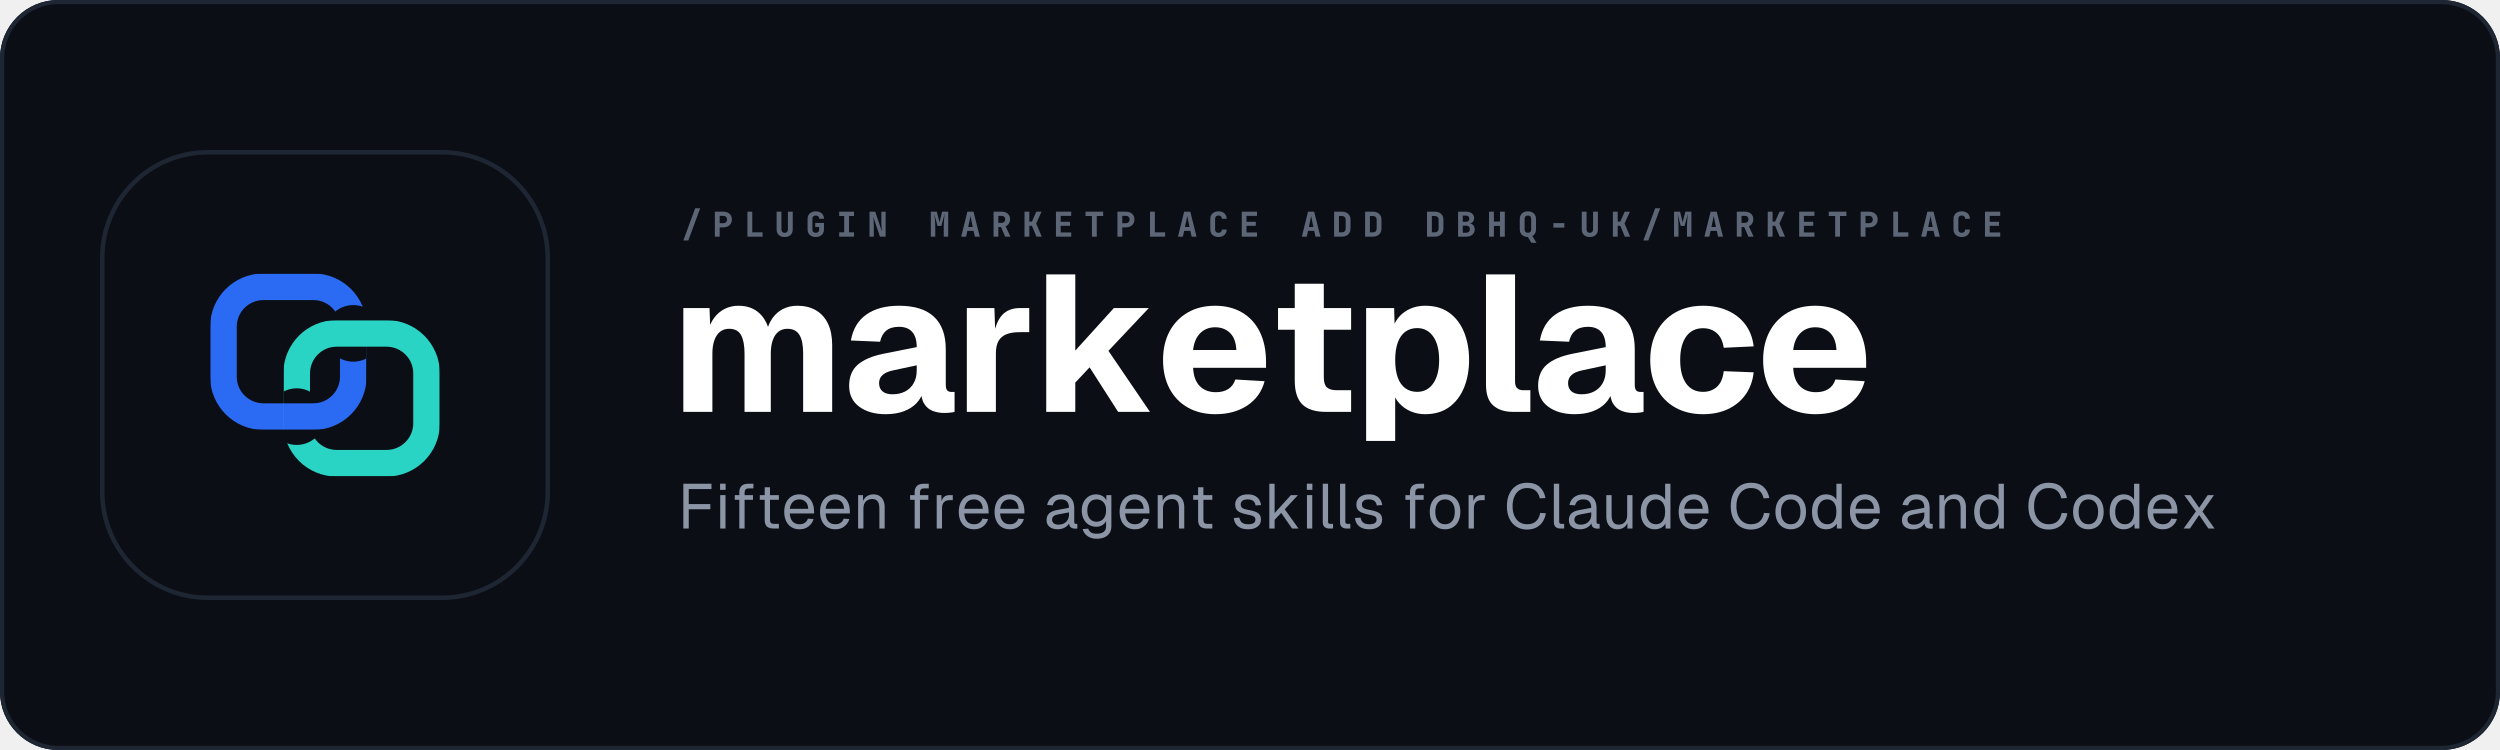
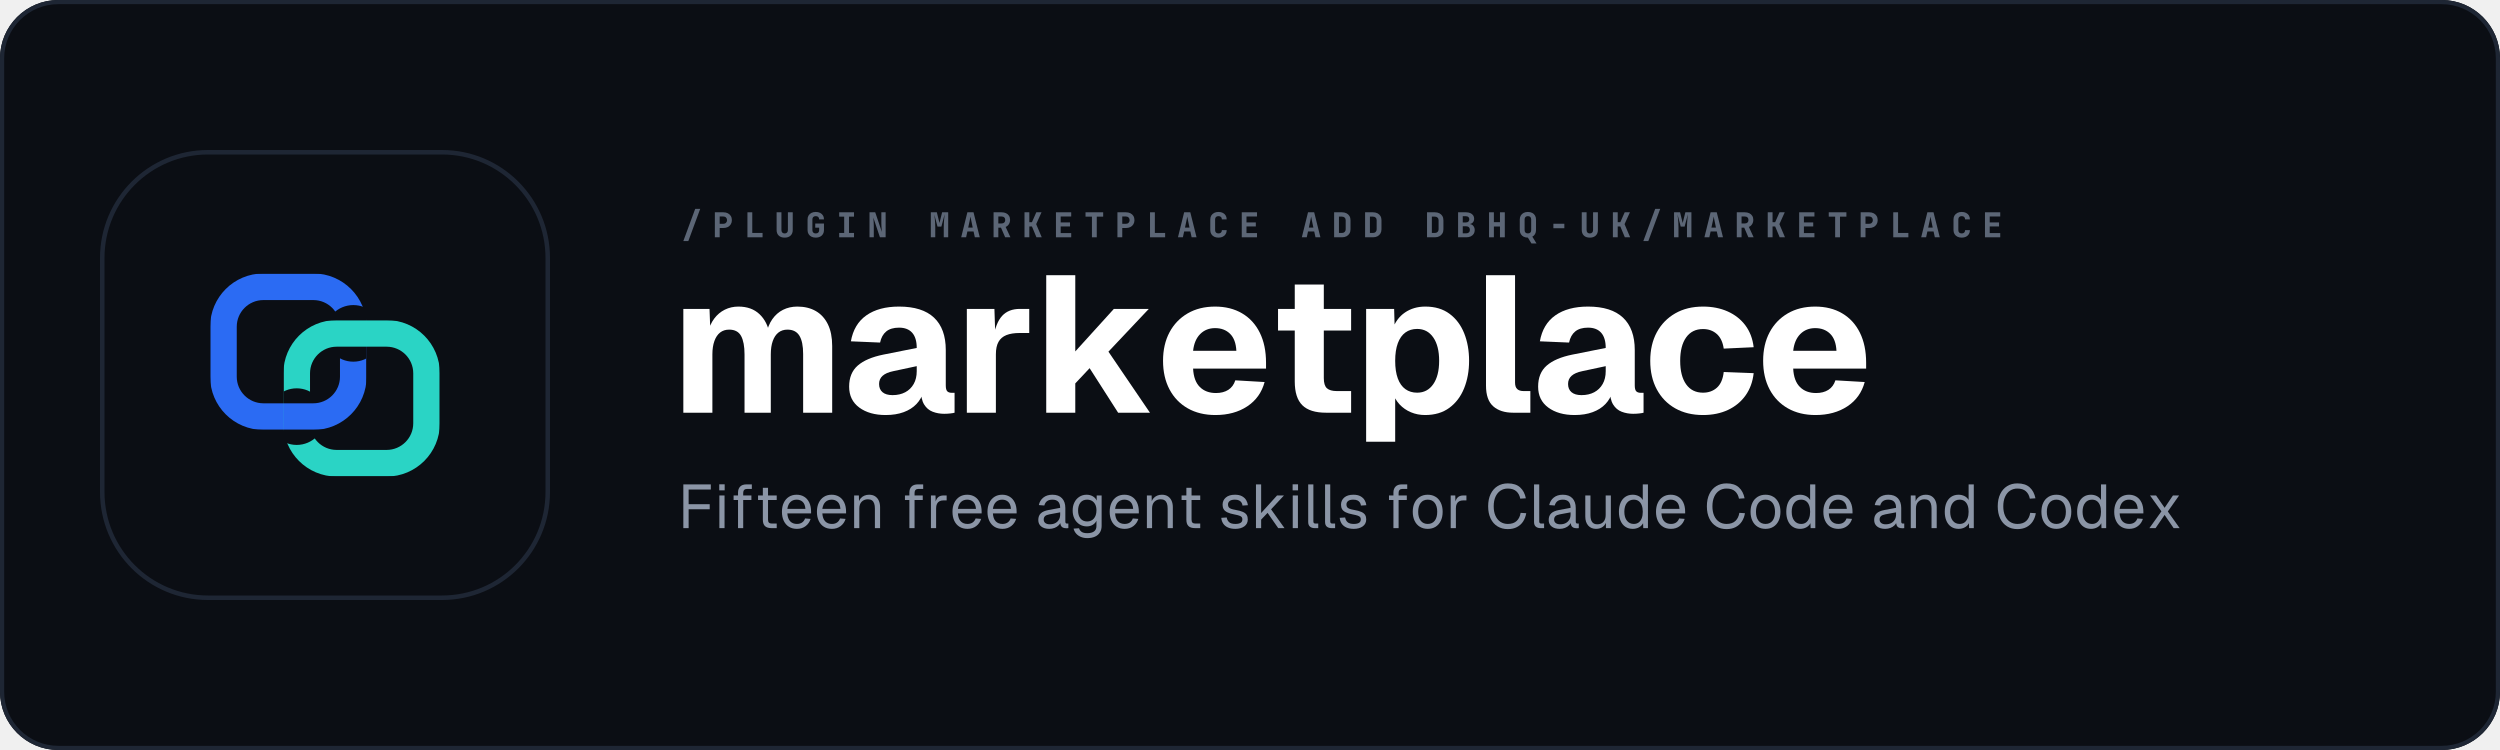
<svg xmlns="http://www.w3.org/2000/svg" viewBox="0 0 1200 360" width="1200" height="360">
  <path d="M28,0 H1172 A28,28 0 0 1 1200,28 V332 A28,28 0 0 1 1172,360 H28 A28,28 0 0 1 0,332 V28 A28,28 0 0 1 28,0 Z" fill="#0B0E14" />
  <path d="M28,1 H1172 A27,27 0 0 1 1199,28 V332 A27,27 0 0 1 1172,359 H28 A27,27 0 0 1 1,332 V28 A27,27 0 0 1 28,1 Z" fill="none" stroke="#1E2634" stroke-width="2" />
  <g transform="translate(48,72.0) scale(1.08)">
    <path d="M48,0 H152 A48,48 0 0 1 200,48 V152 A48,48 0 0 1 152,200 H48 A48,48 0 0 1 0,152 V48 A48,48 0 0 1 48,0 Z" fill="#0B0E14" />
    <path d="M48,1 H152 A47,47 0 0 1 199,48 V152 A47,47 0 0 1 152,199 H48 A47,47 0 0 1 1,152 V48 A47,47 0 0 1 48,1 Z" fill="none" stroke="#1E2634" stroke-width="2" />
    <g transform="translate(26,26) scale(0.74)">
      <defs>
        <mask id="mamkt">
          <rect width="200" height="200" fill="white" />
          <circle cx="126" cy="88" r="17" fill="black" />
        </mask>
        <mask id="mbmkt">
          <rect width="200" height="200" fill="white" />
          <circle cx="92" cy="138" r="17" fill="black" />
        </mask>
      </defs>
      <g transform="translate(-9,-13)">
        <g mask="url(#mamkt)">
          <rect x="48" y="60" width="78" height="78" rx="24" fill="none" stroke="#2B6BF3" stroke-width="16" />
        </g>
        <g mask="url(#mbmkt)">
          <rect x="92" y="88" width="78" height="78" rx="24" fill="none" stroke="#2AD4C5" stroke-width="16" />
        </g>
      </g>
    </g>
  </g>
-   <g transform="translate(328,113.6)">
+   <g transform="translate(328,113.9)">
    <g fill="#5C6676" transform="translate(-0.884,0) scale(0.01644,-0.01644)">
      <g transform="translate(0.00,0)">
        <path d="M53.766 -110 400.272 830H546.234L199.728 -110Z" />
      </g>
      <g transform="translate(904.17,0)">
        <path d="M69.917 0V730H316.808Q392.452 730 448.754 701.536Q505.055 673.072 536.021 621.515Q566.987 569.958 566.987 500.535Q566.987 432.163 535.665 380.266Q504.343 328.368 448.529 299.745Q392.715 271.122 316.808 271.122H210.878V0ZM210.878 393.74H316.808Q366.171 393.74 395.872 423.87Q425.573 454 425.573 500.257Q425.573 547.272 395.872 577.327Q366.171 607.381 316.808 607.381H210.878Z" />
      </g>
      <g transform="translate(1808.33,0)">
        <path d="M117.26 0V730H258.221V127.016H558.494V0Z" />
      </g>
      <g transform="translate(2712.50,0)">
        <path d="M300 -10Q190.356 -10 127.437 49.473Q64.519 108.946 64.519 211.891V730H205.481V212.74Q205.481 164.632 229.885 138.55Q254.289 112.468 300 112.468Q344.711 112.468 369.615 138.55Q394.519 164.632 394.519 212.74V730H535.481V211.891Q535.481 109.644 472.638 49.822Q409.795 -10 300 -10Z" />
      </g>
      <g transform="translate(3616.67,0)">
        <path d="M304.425 -10Q232.054 -10 178.034 17.123Q124.013 44.247 94.115 93.446Q64.218 142.644 64.218 208.494V521.506Q64.218 588.356 94.115 637.054Q124.013 685.753 178.034 712.877Q232.054 740 304.425 740Q376.795 740 430.316 712.801Q483.837 685.603 513.659 637.096Q543.481 588.59 543.481 521.506H402.519Q402.519 568.218 376.656 592.799Q350.793 617.381 303.842 617.381Q256.891 617.381 231.035 592.702Q205.18 568.023 205.18 521.657V208.494Q205.18 162.697 231.035 137.583Q256.891 112.468 303.842 112.468Q350.793 112.468 376.656 137.583Q402.519 162.697 402.519 208.494V281.314H288.494V401.535H543.481V208.494Q543.481 142.442 513.659 93.42Q483.837 44.397 430.316 17.199Q376.795 -10 304.425 -10Z" />
      </g>
      <g transform="translate(4520.83,0)">
        <path d="M83.766 0V127.016H229.368V602.984H83.766V730H516.234V602.984H370.632V127.016H516.234V0Z" />
      </g>
      <g transform="translate(5425.00,0)">
        <path d="M64.519 0V730H231.234L425.356 155.962Q422.506 191.154 418.732 237.847Q414.958 284.539 412.609 331.834Q410.26 379.129 410.26 413.43V730H535.481V0H368.766L176.494 574.038Q179.343 543.243 182.192 500.373Q185.042 457.503 187.391 413.181Q189.74 368.858 189.74 333.557V0Z" />
      </g>
      <g transform="translate(6329.17,0)">
        <path d="" />
      </g>
      <g transform="translate(7233.33,0)">
        <path d="M46.519 0V730H221.987L298.849 417.397L376.314 730H553.481V0H424.013V289.791Q424.013 359.176 428.061 428.197Q432.109 497.218 438.506 560.519Q444.904 623.82 450.603 674.971L354.686 312.41H241.013L147.548 665.971Q154.397 622.067 160.795 562.67Q167.192 503.272 171.59 434.203Q175.987 365.134 175.987 289.791V0Z" />
      </g>
      <g transform="translate(8137.50,0)">
        <path d="M28.766 0 209.423 730H389.029L571.234 0H427.573L390.615 169.368H209.535L172.577 0ZM233.481 282.74H365.67L327.506 466.122Q319.151 508.038 311.425 546.367Q303.699 584.695 300 604.49Q296.301 584.695 289.425 546.791Q282.548 508.887 273.343 467.122Z" />
      </g>
      <g transform="translate(9041.67,0)">
        <path d="M70.067 0V730H302.711Q378.753 730 434.548 703.075Q490.343 676.151 521.165 626.603Q551.987 577.054 551.987 509.808Q551.987 438.356 516.96 382.808Q481.933 327.26 422.33 302.862L561.987 0H408.628L286.862 281.122H209.18V0ZM209.18 403.74H302.711Q353.615 403.74 382.094 430.322Q410.573 456.904 410.573 503.862Q410.573 552.67 382.094 580.025Q353.615 607.381 302.711 607.381H209.18Z" />
      </g>
      <g transform="translate(9945.83,0)">
        <path d="M69.067 0V730H210.029V439.782H285.753L413.779 730H566.138L409.77 383.946L572.74 0H417.929L286.151 316.615H210.029V0Z" />
      </g>
      <g transform="translate(10850.00,0)">
        <path d="M83.013 0V730H528.494V607.23H221.276V433.891H493.494V316.519H221.276V122.77H528.494V0Z" />
      </g>
      <g transform="translate(11754.17,0)">
        <path d="M229.519 0V602.984H42.26V730H557.74V602.984H370.481V0Z" />
      </g>
      <g transform="translate(12658.33,0)">
        <path d="M69.917 0V730H316.808Q392.452 730 448.754 701.536Q505.055 673.072 536.021 621.515Q566.987 569.958 566.987 500.535Q566.987 432.163 535.665 380.266Q504.343 328.368 448.529 299.745Q392.715 271.122 316.808 271.122H210.878V0ZM210.878 393.74H316.808Q366.171 393.74 395.872 423.87Q425.573 454 425.573 500.257Q425.573 547.272 395.872 577.327Q366.171 607.381 316.808 607.381H210.878Z" />
      </g>
      <g transform="translate(13562.50,0)">
        <path d="M117.26 0V730H258.221V127.016H558.494V0Z" />
      </g>
      <g transform="translate(14466.67,0)">
        <path d="M28.766 0 209.423 730H389.029L571.234 0H427.573L390.615 169.368H209.535L172.577 0ZM233.481 282.74H365.67L327.506 466.122Q319.151 508.038 311.425 546.367Q303.699 584.695 300 604.49Q296.301 584.695 289.425 546.791Q282.548 508.887 273.343 467.122Z" />
      </g>
      <g transform="translate(15370.83,0)">
        <path d="M308 -10Q236.054 -10 182.034 17.123Q128.013 44.247 98.115 93.446Q68.218 142.644 68.218 208.494V521.506Q68.218 588.356 98.115 637.054Q128.013 685.753 182.034 712.877Q236.054 740 308 740Q380.795 740 434.316 712.801Q487.837 685.603 517.659 636.904Q547.481 588.205 547.481 521.506H406.519Q406.519 568.218 380.814 592.799Q355.109 617.381 308 617.381Q260.891 617.381 235.035 592.799Q209.18 568.218 209.18 521.506V208.494Q209.18 162.632 235.035 137.625Q260.891 112.619 308 112.619Q355.109 112.619 380.814 137.625Q406.519 162.632 406.519 208.494H547.481Q547.481 142.795 517.659 93.596Q487.837 44.397 434.316 17.199Q380.795 -10 308 -10Z" />
      </g>
      <g transform="translate(16275.00,0)">
        <path d="M83.013 0V730H528.494V607.23H221.276V433.891H493.494V316.519H221.276V122.77H528.494V0Z" />
      </g>
      <g transform="translate(17179.17,0)">
        <path d="" />
      </g>
      <g transform="translate(18083.33,0)">
        <path d="M28.766 0 209.423 730H389.029L571.234 0H427.573L390.615 169.368H209.535L172.577 0ZM233.481 282.74H365.67L327.506 466.122Q319.151 508.038 311.425 546.367Q303.699 584.695 300 604.49Q296.301 584.695 289.425 546.791Q282.548 508.887 273.343 467.122Z" />
      </g>
      <g transform="translate(18987.50,0)">
        <path d="M67.368 0V730H297.138Q372.385 730 428.132 701.301Q483.878 672.603 514.927 620.63Q545.975 568.657 545.975 498.26V232.74Q545.975 163.192 514.927 110.72Q483.878 58.247 428.132 29.123Q372.385 0 297.138 0ZM208.33 126.715H297.138Q345.301 126.715 375.157 156.071Q405.013 185.427 405.013 232.74V498.26Q405.013 545.423 375.157 574.354Q345.301 603.285 297.138 603.285H208.33Z" />
      </g>
      <g transform="translate(19891.67,0)">
        <path d="M67.368 0V730H297.138Q372.385 730 428.132 701.301Q483.878 672.603 514.927 620.63Q545.975 568.657 545.975 498.26V232.74Q545.975 163.192 514.927 110.72Q483.878 58.247 428.132 29.123Q372.385 0 297.138 0ZM208.33 126.715H297.138Q345.301 126.715 375.157 156.071Q405.013 185.427 405.013 232.74V498.26Q405.013 545.423 375.157 574.354Q345.301 603.285 297.138 603.285H208.33Z" />
      </g>
      <g transform="translate(20795.83,0)">
        <path d="" />
      </g>
      <g transform="translate(21700.00,0)">
        <path d="M67.368 0V730H297.138Q372.385 730 428.132 701.301Q483.878 672.603 514.927 620.63Q545.975 568.657 545.975 498.26V232.74Q545.975 163.192 514.927 110.72Q483.878 58.247 428.132 29.123Q372.385 0 297.138 0ZM208.33 126.715H297.138Q345.301 126.715 375.157 156.071Q405.013 185.427 405.013 232.74V498.26Q405.013 545.423 375.157 574.354Q345.301 603.285 297.138 603.285H208.33Z" />
      </g>
      <g transform="translate(22604.17,0)">
        <path d="M70.067 0V730H300.849Q372.946 730 426.391 706.651Q479.837 683.301 509.583 641.226Q539.33 599.151 539.33 541.849Q539.33 501.452 523.755 468.452Q508.18 435.452 480.454 414.575Q452.728 393.699 416.427 388.247V386.096Q457.728 381.946 489.378 357.37Q521.029 332.795 538.68 294.72Q556.33 256.644 556.33 209.795Q556.33 146.946 525.659 99.672Q494.987 52.397 439.768 26.199Q384.548 0 310.753 0ZM206.481 114.975H305Q356.109 114.975 385.389 142.104Q414.67 169.234 414.67 217.042Q414.67 265.151 385.389 293.308Q356.109 321.465 305 321.465H206.481ZM206.481 433.439H299Q345.109 433.439 371.389 458.069Q397.67 482.699 397.67 524.657Q397.67 567.465 371.465 591.245Q345.26 615.025 299.151 615.025H206.481Z" />
      </g>
      <g transform="translate(23508.33,0)">
        <path d="M70.067 0V730H211.029V441.782H388.971V730H529.933V0H388.971V314.766H211.029V0Z" />
      </g>
      <g transform="translate(24412.50,0)">
        <path d="M403.314 -180 292.067 2.946 319.904 -9Q315.904 -9 310.678 -9.5Q305.452 -10 300 -10Q228.753 -10 175.431 17.349Q122.109 44.699 92.561 94.473Q63.013 144.247 63.013 209.247V520.753Q63.013 587.603 92.561 636.452Q122.109 685.301 175.431 712.651Q228.753 740 300 740Q371.397 740 424.644 712.651Q477.891 685.301 507.439 636.027Q536.987 586.753 536.987 520.753V209.247Q536.987 143.946 509.261 94.37Q481.535 44.795 429.385 18.946L551.481 -180ZM300 113.318Q348.808 113.318 372.417 138.427Q396.025 163.535 396.025 209.247V520.753Q396.025 567.465 371.142 592.498Q346.26 617.532 300 617.532Q254.59 617.532 229.282 592.498Q203.975 567.465 203.975 520.753V209.247Q203.975 163.535 228.008 138.427Q252.042 113.318 300 113.318Z" />
      </g>
      <g transform="translate(25316.67,0)">
        <path d="M140 264.519V395.481H460V264.519Z" />
      </g>
      <g transform="translate(26220.83,0)">
        <path d="M300 -10Q190.356 -10 127.437 49.473Q64.519 108.946 64.519 211.891V730H205.481V212.74Q205.481 164.632 229.885 138.55Q254.289 112.468 300 112.468Q344.711 112.468 369.615 138.55Q394.519 164.632 394.519 212.74V730H535.481V211.891Q535.481 109.644 472.638 49.822Q409.795 -10 300 -10Z" />
      </g>
      <g transform="translate(27125.00,0)">
        <path d="M69.067 0V730H210.029V439.782H285.753L413.779 730H566.138L409.77 383.946L572.74 0H417.929L286.151 316.615H210.029V0Z" />
      </g>
      <g transform="translate(28029.17,0)">
        <path d="M53.766 -110 400.272 830H546.234L199.728 -110Z" />
      </g>
      <g transform="translate(28933.33,0)">
        <path d="M46.519 0V730H221.987L298.849 417.397L376.314 730H553.481V0H424.013V289.791Q424.013 359.176 428.061 428.197Q432.109 497.218 438.506 560.519Q444.904 623.82 450.603 674.971L354.686 312.41H241.013L147.548 665.971Q154.397 622.067 160.795 562.67Q167.192 503.272 171.59 434.203Q175.987 365.134 175.987 289.791V0Z" />
      </g>
      <g transform="translate(29837.50,0)">
        <path d="M28.766 0 209.423 730H389.029L571.234 0H427.573L390.615 169.368H209.535L172.577 0ZM233.481 282.74H365.67L327.506 466.122Q319.151 508.038 311.425 546.367Q303.699 584.695 300 604.49Q296.301 584.695 289.425 546.791Q282.548 508.887 273.343 467.122Z" />
      </g>
      <g transform="translate(30741.67,0)">
        <path d="M70.067 0V730H302.711Q378.753 730 434.548 703.075Q490.343 676.151 521.165 626.603Q551.987 577.054 551.987 509.808Q551.987 438.356 516.96 382.808Q481.933 327.26 422.33 302.862L561.987 0H408.628L286.862 281.122H209.18V0ZM209.18 403.74H302.711Q353.615 403.74 382.094 430.322Q410.573 456.904 410.573 503.862Q410.573 552.67 382.094 580.025Q353.615 607.381 302.711 607.381H209.18Z" />
      </g>
      <g transform="translate(31645.83,0)">
        <path d="M69.067 0V730H210.029V439.782H285.753L413.779 730H566.138L409.77 383.946L572.74 0H417.929L286.151 316.615H210.029V0Z" />
      </g>
      <g transform="translate(32550.00,0)">
        <path d="M83.013 0V730H528.494V607.23H221.276V433.891H493.494V316.519H221.276V122.77H528.494V0Z" />
      </g>
      <g transform="translate(33454.17,0)">
        <path d="M229.519 0V602.984H42.26V730H557.74V602.984H370.481V0Z" />
      </g>
      <g transform="translate(34358.33,0)">
        <path d="M69.917 0V730H316.808Q392.452 730 448.754 701.536Q505.055 673.072 536.021 621.515Q566.987 569.958 566.987 500.535Q566.987 432.163 535.665 380.266Q504.343 328.368 448.529 299.745Q392.715 271.122 316.808 271.122H210.878V0ZM210.878 393.74H316.808Q366.171 393.74 395.872 423.87Q425.573 454 425.573 500.257Q425.573 547.272 395.872 577.327Q366.171 607.381 316.808 607.381H210.878Z" />
      </g>
      <g transform="translate(35262.50,0)">
        <path d="M117.26 0V730H258.221V127.016H558.494V0Z" />
      </g>
      <g transform="translate(36166.67,0)">
        <path d="M28.766 0 209.423 730H389.029L571.234 0H427.573L390.615 169.368H209.535L172.577 0ZM233.481 282.74H365.67L327.506 466.122Q319.151 508.038 311.425 546.367Q303.699 584.695 300 604.49Q296.301 584.695 289.425 546.791Q282.548 508.887 273.343 467.122Z" />
      </g>
      <g transform="translate(37070.83,0)">
        <path d="M308 -10Q236.054 -10 182.034 17.123Q128.013 44.247 98.115 93.446Q68.218 142.644 68.218 208.494V521.506Q68.218 588.356 98.115 637.054Q128.013 685.753 182.034 712.877Q236.054 740 308 740Q380.795 740 434.316 712.801Q487.837 685.603 517.659 636.904Q547.481 588.205 547.481 521.506H406.519Q406.519 568.218 380.814 592.799Q355.109 617.381 308 617.381Q260.891 617.381 235.035 592.799Q209.18 568.218 209.18 521.506V208.494Q209.18 162.632 235.035 137.625Q260.891 112.619 308 112.619Q355.109 112.619 380.814 137.625Q406.519 162.632 406.519 208.494H547.481Q547.481 142.795 517.659 93.596Q487.837 44.397 434.316 17.199Q380.795 -10 308 -10Z" />
      </g>
      <g transform="translate(37975.00,0)">
        <path d="M83.013 0V730H528.494V607.23H221.276V433.891H493.494V316.519H221.276V122.77H528.494V0Z" />
      </g>
    </g>
  </g>
-   <g transform="translate(328,197.7)">
+   <g transform="translate(328,198.1)">
    <g fill="#FFFFFF" transform="translate(-6.098,0) scale(0.09296,-0.09296)">
      <g transform="translate(0.00,0)">
        <path d="M65.601 0V536H200.798L205.598 406.8L192.398 413.199Q202.598 456 225.098 486Q247.598 516 279.698 532Q311.798 548 349.998 548Q417.198 548 458.598 509.1Q499.999 470.2 511.599 404L493.199 403.2Q502.399 450.4 524.799 482.5Q547.198 514.6 580.299 531.3Q613.399 548 654.399 548Q709.599 548 749.799 524.8Q789.999 501.6 812.099 456.3Q834.198 411 834.198 344.6V0H684.201V303.201Q684.201 366.201 664.901 397.601Q645.6 429.002 603.2 429.002Q575.8 429.002 556.699 414.001Q537.599 399.001 527.399 370.301Q517.198 341.601 517.198 300.801V0H381.601V300.801Q381.601 363.401 363.8 396.201Q346 429.002 301.999 429.002Q274.599 429.002 255.499 414.001Q236.398 399.001 225.998 370.101Q215.598 341.201 215.598 300.801V0Z" />
      </g>
      <g transform="translate(884.94,0)">
        <path d="M225.4 -12Q141.6 -12 89.2 26.6Q36.8 65.2 36.8 134.4Q36.8 204.8 81.3 243.5Q125.8 282.2 213.4 300L385.801 334.4Q385.801 386.4 362.4 412.801Q339 439.201 294.599 439.201Q252.199 439.201 228.298 419.501Q204.398 399.801 196.598 362.2L45.8 368.6Q61.4 457.4 125.8 502.7Q190.2 548 294.599 548Q414.598 548 475.198 490.8Q535.798 433.6 535.798 323.6V141.199Q535.798 118.399 543.498 110.599Q551.198 102.799 566.198 102.799H581.198V0Q574.198 -2.2 558.598 -3.9Q542.999 -5.6 527.599 -5.6Q495.799 -5.6 468.199 5Q440.599 15.6 423.999 42.5Q407.4 69.4 407.4 118.4L419.8 108Q410.4 72.2 384.6 45Q358.8 17.8 318.5 2.9Q278.2 -12 225.4 -12ZM260.999 90.799Q298.399 90.799 326.3 105.599Q354.2 120.399 370 148.1Q385.801 175.8 385.801 214.4V240.401L264.198 214.4Q227.598 206.8 209.498 190.5Q191.398 174.2 191.398 148.4Q191.398 120.999 209.198 105.899Q226.998 90.799 260.999 90.799Z" />
      </g>
      <g transform="translate(1463.88,0)">
        <path d="M65.601 0V536H207.998L213.198 380.401L201.598 382.801Q214.598 464 247.798 500Q280.998 536 339.398 536H387.798V411.602H338.598Q296.798 411.602 269.698 400.701Q242.598 389.801 229.098 365.801Q215.598 341.801 215.598 301.401V0Z" />
      </g>
      <g transform="translate(1873.82,0)">
        <path d="M65.601 0V710H215.598V316.397L414.8 536H595.198L386.797 315.2L601.198 0H436.8L289.599 230.001L215.598 151.199V0Z" />
      </g>
      <g transform="translate(2505.76,0)">
        <path d="M307.399 -12Q225.199 -12 164.4 22.6Q103.6 57.2 70.2 120.3Q36.8 183.4 36.8 268Q36.8 352.6 70.2 415.2Q103.6 477.8 164 512.9Q224.399 548 305.799 548Q385.599 548 444.898 513.1Q504.198 478.2 536.398 413.2Q568.598 348.2 568.598 258V227.6H191.998Q195.198 164.2 226.698 132.899Q258.198 101.599 309.799 101.599Q348 101.599 373.7 117.999Q399.4 134.399 410 167.2L561.198 158.4Q539.598 77.8 471.798 32.9Q403.999 -12 307.399 -12ZM191.998 319.6H415.4Q412.4 378.6 382.6 407.701Q352.8 436.801 305.799 436.801Q259.198 436.801 228.698 406.201Q198.198 375.6 191.998 319.6Z" />
      </g>
      <g transform="translate(3095.70,0)">
        <path d="M288.399 0Q205 0 166 38.7Q127 77.4 127 161.199V661.8H276.998V178.798Q276.998 140.398 293.298 126.098Q309.598 111.798 343.198 111.798H417.998V0ZM40.601 424.201V536H417.998V424.201Z" />
      </g>
      <g transform="translate(3525.64,0)">
        <path d="M65.601 -150V536H210.198L213.398 422.6L200.798 428Q220.798 486.4 265.798 517.2Q310.798 548 371.198 548Q445.998 548 496.198 510.8Q546.398 473.6 571.798 410.3Q597.198 347 597.198 268Q597.198 189.6 571.498 126Q545.798 62.4 495.298 25.2Q444.798 -12 369.998 -12Q330.798 -12 296.798 2.3Q262.798 16.6 238.298 42.8Q213.798 69 202.998 104.8L215.598 112.8V-150ZM328.999 103.399Q381.8 103.399 412.2 147.299Q442.601 191.199 442.601 268Q442.601 344.801 412.2 388.701Q381.8 432.601 328.999 432.601Q293.799 432.601 268.399 414.201Q242.998 395.801 229.298 359.001Q215.598 322.2 215.598 268Q215.598 213.799 229.098 176.999Q242.598 140.199 268.199 121.799Q293.799 103.399 328.999 103.399Z" />
      </g>
      <g transform="translate(4144.58,0)">
        <path d="M205.599 0Q140.4 0 103 33Q65.601 65.999 65.601 139.598V710H215.598V155.598Q215.598 132.398 226.798 122.098Q237.998 111.798 258.797 111.798H294.598V0Z" />
      </g>
      <g transform="translate(4442.52,0)">
        <path d="M225.4 -12Q141.6 -12 89.2 26.6Q36.8 65.2 36.8 134.4Q36.8 204.8 81.3 243.5Q125.8 282.2 213.4 300L385.801 334.4Q385.801 386.4 362.4 412.801Q339 439.201 294.599 439.201Q252.199 439.201 228.298 419.501Q204.398 399.801 196.598 362.2L45.8 368.6Q61.4 457.4 125.8 502.7Q190.2 548 294.599 548Q414.598 548 475.198 490.8Q535.798 433.6 535.798 323.6V141.199Q535.798 118.399 543.498 110.599Q551.198 102.799 566.198 102.799H581.198V0Q574.198 -2.2 558.598 -3.9Q542.999 -5.6 527.599 -5.6Q495.799 -5.6 468.199 5Q440.599 15.6 423.999 42.5Q407.4 69.4 407.4 118.4L419.8 108Q410.4 72.2 384.6 45Q358.8 17.8 318.5 2.9Q278.2 -12 225.4 -12ZM260.999 90.799Q298.399 90.799 326.3 105.599Q354.2 120.399 370 148.1Q385.801 175.8 385.801 214.4V240.401L264.198 214.4Q227.598 206.8 209.498 190.5Q191.398 174.2 191.398 148.4Q191.398 120.999 209.198 105.899Q226.998 90.799 260.999 90.799Z" />
      </g>
      <g transform="translate(5021.45,0)">
        <path d="M309.199 -12Q226.799 -12 165.7 22.6Q104.6 57.2 70.7 120.3Q36.8 183.4 36.8 268Q36.8 352.6 70.7 415.2Q104.6 477.8 165.7 512.9Q226.799 548 309.199 548Q380.399 548 436.598 522.9Q492.798 497.8 527.898 451.1Q562.998 404.401 570.798 338.201L416.2 331.001Q409 381.001 380.4 406.501Q351.8 432.001 309.199 432.001Q252.998 432.001 222.198 388.801Q191.398 345.6 191.398 268Q191.398 189.799 222.198 146.599Q252.998 103.399 309.199 103.399Q352.4 103.399 381.3 129.499Q410.2 155.599 416.2 210.199L570.798 204.199Q563.598 137.999 529.098 89.4Q494.598 40.8 438.398 14.4Q382.199 -12 309.199 -12Z" />
      </g>
      <g transform="translate(5604.39,0)">
        <path d="M307.399 -12Q225.199 -12 164.4 22.6Q103.6 57.2 70.2 120.3Q36.8 183.4 36.8 268Q36.8 352.6 70.2 415.2Q103.6 477.8 164 512.9Q224.399 548 305.799 548Q385.599 548 444.898 513.1Q504.198 478.2 536.398 413.2Q568.598 348.2 568.598 258V227.6H191.998Q195.198 164.2 226.698 132.899Q258.198 101.599 309.799 101.599Q348 101.599 373.7 117.999Q399.4 134.399 410 167.2L561.198 158.4Q539.598 77.8 471.798 32.9Q403.999 -12 307.399 -12ZM191.998 319.6H415.4Q412.4 378.6 382.6 407.701Q352.8 436.801 305.799 436.801Q259.198 436.801 228.698 406.201Q198.198 375.6 191.998 319.6Z" />
      </g>
    </g>
  </g>
-   <g transform="translate(328,253.7)">
-     <g fill="#8B95A6" transform="translate(-2.786,0) scale(0.03028,-0.03028)">
+   <g transform="translate(328,253.5)">
+     <g fill="#8B95A6" transform="translate(-2.721,0) scale(0.02958,-0.02958)">
      <g transform="translate(0.00,0)">
        <path d="M92 0V710H538V626H135L178 670V344L135 388H520V306H135L178 350V0Z" />
      </g>
-       <g transform="translate(596.60,0)">
+       <g transform="translate(596.76,0)">
        <path d="M80 0V530H164V0ZM78 613V711H166V613Z" />
      </g>
-       <g transform="translate(847.21,0)">
+       <g transform="translate(847.52,0)">
        <path d="M132 0V578Q132 637 166.0 673.5Q200 710 272 710H356V636H278Q247 636 231.5 619.0Q216 602 216 572V0ZM60 456V530H349V456Z" />
      </g>
-       <g transform="translate(1248.81,0)">
+       <g transform="translate(1249.29,0)">
        <path d="M274 0Q202 0 167.5 33.0Q133 66 133 136V654H217V138Q217 102 233.0 88.0Q249 74 282 74H358V0ZM55 456V530H358V456Z" />
      </g>
-       <g transform="translate(1647.42,0)">
-         <path d="M287 -12Q212 -12 157.5 22.0Q103 56 73.5 118.5Q44 181 44 265Q44 349 73.5 411.0Q103 473 156.5 507.5Q210 542 283 542Q352 542 405.0 509.5Q458 477 487.5 415.0Q517 353 517 264V239H132Q137 154 177.5 111.0Q218 68 287 68Q339 68 372.5 92.5Q406 117 419 157L509 150Q488 79 429.5 33.5Q371 -12 287 -12ZM132 313H425Q419 390 380.5 426.0Q342 462 283 462Q222 462 182.5 424.5Q143 387 132 313Z" />
-       </g>
-       <g transform="translate(2215.02,0)">
-         <path d="M287 -12Q212 -12 157.5 22.0Q103 56 73.5 118.5Q44 181 44 265Q44 349 73.5 411.0Q103 473 156.5 507.5Q210 542 283 542Q352 542 405.0 509.5Q458 477 487.5 415.0Q517 353 517 264V239H132Q137 154 177.5 111.0Q218 68 287 68Q339 68 372.5 92.5Q406 117 419 157L509 150Q488 79 429.5 33.5Q371 -12 287 -12ZM132 313H425Q419 390 380.5 426.0Q342 462 283 462Q222 462 182.5 424.5Q143 387 132 313Z" />
-       </g>
-       <g transform="translate(2782.63,0)">
+       <g transform="translate(1648.05,0)">
+         <path d="M287 -12Q212 -12 157.5 22.0Q103 56 73.5 118.5Q44 181 44 265Q44 349 73.5 411.0Q103 473 156.5 507.5Q210 542 283 542Q352 542 405.0 509.5Q458 477 487.5 415.0Q517 353 517 264V239H132Q137 154 177.5 111.0Q218 68 287 68Q339 68 372.5 92.5Q406 117 419 157L509 150Q488 79 429.5 33.5Q371 -12 287 -12ZM132 313H425Q419 390 380.5 426.0Q342 462 283 462Q222 462 182.5 424.5Q143 387 132 313Z" />
+       </g>
+       <g transform="translate(2215.81,0)">
+         <path d="M287 -12Q212 -12 157.5 22.0Q103 56 73.5 118.5Q44 181 44 265Q44 349 73.5 411.0Q103 473 156.5 507.5Q210 542 283 542Q352 542 405.0 509.5Q458 477 487.5 415.0Q517 353 517 264V239H132Q137 154 177.5 111.0Q218 68 287 68Q339 68 372.5 92.5Q406 117 419 157L509 150Q488 79 429.5 33.5Q371 -12 287 -12ZM132 313H425Q419 390 380.5 426.0Q342 462 283 462Q222 462 182.5 424.5Q143 387 132 313Z" />
+       </g>
+       <g transform="translate(2783.57,0)">
        <path d="M80 0V530H157L160 395L150 404Q160 451 185.0 481.5Q210 512 245.5 527.0Q281 542 322 542Q383 542 422.5 515.0Q462 488 481.5 442.5Q501 397 501 341V0H417V317Q417 366 405.5 399.5Q394 433 369.0 450.5Q344 468 304 468Q243 468 203.5 429.5Q164 391 164 317V0Z" />
      </g>
-       <g transform="translate(3370.23,0)">
-         <path d="" />
-       </g>
-       <g transform="translate(3626.84,0)">
+       <g transform="translate(3371.33,0)">
+         <path d="" />
+       </g>
+       <g transform="translate(3628.10,0)">
        <path d="M132 0V578Q132 637 166.0 673.5Q200 710 272 710H356V636H278Q247 636 231.5 619.0Q216 602 216 572V0ZM60 456V530H349V456Z" />
      </g>
-       <g transform="translate(4028.44,0)">
+       <g transform="translate(4029.86,0)">
        <path d="M80 0V530H154L158 396L150 399Q160 467 193.5 498.5Q227 530 283 530H335V450H284Q244 450 217.5 435.5Q191 421 177.5 392.5Q164 364 164 320V0Z" />
      </g>
-       <g transform="translate(4414.05,0)">
-         <path d="M287 -12Q212 -12 157.5 22.0Q103 56 73.5 118.5Q44 181 44 265Q44 349 73.5 411.0Q103 473 156.5 507.5Q210 542 283 542Q352 542 405.0 509.5Q458 477 487.5 415.0Q517 353 517 264V239H132Q137 154 177.5 111.0Q218 68 287 68Q339 68 372.5 92.5Q406 117 419 157L509 150Q488 79 429.5 33.5Q371 -12 287 -12ZM132 313H425Q419 390 380.5 426.0Q342 462 283 462Q222 462 182.5 424.5Q143 387 132 313Z" />
-       </g>
-       <g transform="translate(4981.65,0)">
-         <path d="M287 -12Q212 -12 157.5 22.0Q103 56 73.5 118.5Q44 181 44 265Q44 349 73.5 411.0Q103 473 156.5 507.5Q210 542 283 542Q352 542 405.0 509.5Q458 477 487.5 415.0Q517 353 517 264V239H132Q137 154 177.5 111.0Q218 68 287 68Q339 68 372.5 92.5Q406 117 419 157L509 150Q488 79 429.5 33.5Q371 -12 287 -12ZM132 313H425Q419 390 380.5 426.0Q342 462 283 462Q222 462 182.5 424.5Q143 387 132 313Z" />
-       </g>
-       <g transform="translate(5549.26,0)">
-         <path d="" />
-       </g>
-       <g transform="translate(5805.86,0)">
+       <g transform="translate(4415.62,0)">
+         <path d="M287 -12Q212 -12 157.5 22.0Q103 56 73.5 118.5Q44 181 44 265Q44 349 73.5 411.0Q103 473 156.5 507.5Q210 542 283 542Q352 542 405.0 509.5Q458 477 487.5 415.0Q517 353 517 264V239H132Q137 154 177.5 111.0Q218 68 287 68Q339 68 372.5 92.5Q406 117 419 157L509 150Q488 79 429.5 33.5Q371 -12 287 -12ZM132 313H425Q419 390 380.5 426.0Q342 462 283 462Q222 462 182.5 424.5Q143 387 132 313Z" />
+       </g>
+       <g transform="translate(4983.38,0)">
+         <path d="M287 -12Q212 -12 157.5 22.0Q103 56 73.5 118.5Q44 181 44 265Q44 349 73.5 411.0Q103 473 156.5 507.5Q210 542 283 542Q352 542 405.0 509.5Q458 477 487.5 415.0Q517 353 517 264V239H132Q137 154 177.5 111.0Q218 68 287 68Q339 68 372.5 92.5Q406 117 419 157L509 150Q488 79 429.5 33.5Q371 -12 287 -12ZM132 313H425Q419 390 380.5 426.0Q342 462 283 462Q222 462 182.5 424.5Q143 387 132 313Z" />
+       </g>
+       <g transform="translate(5551.14,0)">
+         <path d="" />
+       </g>
+       <g transform="translate(5807.90,0)">
        <path d="M223 -12Q141 -12 92.5 26.0Q44 64 44 132Q44 200 84.0 239.0Q124 278 211 294L399 329Q399 396 367.5 429.0Q336 462 273 462Q218 462 186.0 437.5Q154 413 142 367L53 374Q68 449 125.5 495.5Q183 542 273 542Q375 542 429.0 484.5Q483 427 483 326V107Q483 89 489.5 81.5Q496 74 511 74H532V0Q528 -1 519.0 -1.5Q510 -2 500 -2Q464 -2 441.5 9.5Q419 21 409.0 45.5Q399 70 399 110L409 108Q402 74 375.0 46.5Q348 19 308.0 3.5Q268 -12 223 -12ZM231 62Q284 62 321.5 82.5Q359 103 379.0 138.5Q399 174 399 218V256L227 224Q173 214 152.5 193.5Q132 173 132 140Q132 103 158.5 82.5Q185 62 231 62Z" />
      </g>
-       <g transform="translate(6363.47,0)">
+       <g transform="translate(6365.67,0)">
        <path d="M281 -162Q224 -162 178.0 -143.0Q132 -124 101.0 -89.0Q70 -54 59 -8L147 -2Q159 -39 189.5 -60.5Q220 -82 281 -82Q353 -82 391.5 -53.0Q430 -24 430 34V120Q411 78 369.0 53.0Q327 28 275 28Q208 28 155.5 61.0Q103 94 73.5 152.0Q44 210 44 285Q44 361 73.0 418.5Q102 476 153.5 509.0Q205 542 271 542Q327 542 371.5 516.0Q416 490 434 446V530H514V36Q514 -26 486.0 -70.5Q458 -115 406.0 -138.5Q354 -162 281 -162ZM279 108Q347 108 388.0 155.5Q429 203 430 285Q431 340 412.5 379.5Q394 419 359.5 440.5Q325 462 279 462Q209 462 170.5 414.5Q132 367 132 285Q132 203 171.5 155.5Q211 108 279 108Z" />
      </g>
-       <g transform="translate(6964.07,0)">
-         <path d="M287 -12Q212 -12 157.5 22.0Q103 56 73.5 118.5Q44 181 44 265Q44 349 73.5 411.0Q103 473 156.5 507.5Q210 542 283 542Q352 542 405.0 509.5Q458 477 487.5 415.0Q517 353 517 264V239H132Q137 154 177.5 111.0Q218 68 287 68Q339 68 372.5 92.5Q406 117 419 157L509 150Q488 79 429.5 33.5Q371 -12 287 -12ZM132 313H425Q419 390 380.5 426.0Q342 462 283 462Q222 462 182.5 424.5Q143 387 132 313Z" />
-       </g>
-       <g transform="translate(7531.67,0)">
+       <g transform="translate(6966.43,0)">
+         <path d="M287 -12Q212 -12 157.5 22.0Q103 56 73.5 118.5Q44 181 44 265Q44 349 73.5 411.0Q103 473 156.5 507.5Q210 542 283 542Q352 542 405.0 509.5Q458 477 487.5 415.0Q517 353 517 264V239H132Q137 154 177.5 111.0Q218 68 287 68Q339 68 372.5 92.5Q406 117 419 157L509 150Q488 79 429.5 33.5Q371 -12 287 -12ZM132 313H425Q419 390 380.5 426.0Q342 462 283 462Q222 462 182.5 424.5Q143 387 132 313Z" />
+       </g>
+       <g transform="translate(7534.19,0)">
        <path d="M80 0V530H157L160 395L150 404Q160 451 185.0 481.5Q210 512 245.5 527.0Q281 542 322 542Q383 542 422.5 515.0Q462 488 481.5 442.5Q501 397 501 341V0H417V317Q417 366 405.5 399.5Q394 433 369.0 450.5Q344 468 304 468Q243 468 203.5 429.5Q164 391 164 317V0Z" />
      </g>
-       <g transform="translate(8119.28,0)">
+       <g transform="translate(8121.95,0)">
        <path d="M274 0Q202 0 167.5 33.0Q133 66 133 136V654H217V138Q217 102 233.0 88.0Q249 74 282 74H358V0ZM55 456V530H358V456Z" />
      </g>
-       <g transform="translate(8517.88,0)">
-         <path d="" />
-       </g>
-       <g transform="translate(8774.49,0)">
+       <g transform="translate(8520.71,0)">
+         <path d="" />
+       </g>
+       <g transform="translate(8777.48,0)">
        <path d="M273 -12Q200 -12 150.5 11.0Q101 34 74.5 74.5Q48 115 44 167L132 173Q140 125 171.5 96.5Q203 68 273 68Q327 68 356.5 85.5Q386 103 386 142Q386 163 376.5 177.0Q367 191 339.0 201.5Q311 212 257 222Q183 236 141.0 257.0Q99 278 82.0 308.0Q65 338 65 380Q65 451 117.5 496.5Q170 542 266 542Q336 542 380.5 517.5Q425 493 448.0 454.0Q471 415 476 372L388 366Q386 391 373.0 413.0Q360 435 334.0 448.5Q308 462 264 462Q207 462 180.0 440.0Q153 418 153 384Q153 358 163.5 341.5Q174 325 200.5 314.5Q227 304 273 296Q351 283 395.0 263.0Q439 243 456.5 213.5Q474 184 474 142Q474 69 417.5 28.5Q361 -12 273 -12Z" />
      </g>
-       <g transform="translate(9301.09,0)">
+       <g transform="translate(9304.24,0)">
        <path d="M80 0V710H164V245L422 530H534L325 305L543 0H441L268 248L164 138V0Z" />
      </g>
-       <g transform="translate(9897.70,0)">
+       <g transform="translate(9901.00,0)">
        <path d="M80 0V530H164V0ZM78 613V711H166V613Z" />
      </g>
-       <g transform="translate(10148.30,0)">
+       <g transform="translate(10151.76,0)">
        <path d="M184 0Q138 0 109.0 24.0Q80 48 80 100V710H164V107Q164 91 172.5 82.5Q181 74 197 74H243V0Z" />
      </g>
-       <g transform="translate(10421.91,0)">
+       <g transform="translate(10425.52,0)">
        <path d="M184 0Q138 0 109.0 24.0Q80 48 80 100V710H164V107Q164 91 172.5 82.5Q181 74 197 74H243V0Z" />
      </g>
-       <g transform="translate(10695.51,0)">
+       <g transform="translate(10699.29,0)">
        <path d="M273 -12Q200 -12 150.5 11.0Q101 34 74.5 74.5Q48 115 44 167L132 173Q140 125 171.5 96.5Q203 68 273 68Q327 68 356.5 85.5Q386 103 386 142Q386 163 376.5 177.0Q367 191 339.0 201.5Q311 212 257 222Q183 236 141.0 257.0Q99 278 82.0 308.0Q65 338 65 380Q65 451 117.5 496.5Q170 542 266 542Q336 542 380.5 517.5Q425 493 448.0 454.0Q471 415 476 372L388 366Q386 391 373.0 413.0Q360 435 334.0 448.5Q308 462 264 462Q207 462 180.0 440.0Q153 418 153 384Q153 358 163.5 341.5Q174 325 200.5 314.5Q227 304 273 296Q351 283 395.0 263.0Q439 243 456.5 213.5Q474 184 474 142Q474 69 417.5 28.5Q361 -12 273 -12Z" />
      </g>
-       <g transform="translate(11222.12,0)">
-         <path d="" />
-       </g>
-       <g transform="translate(11478.72,0)">
+       <g transform="translate(11226.05,0)">
+         <path d="" />
+       </g>
+       <g transform="translate(11482.81,0)">
        <path d="M132 0V578Q132 637 166.0 673.5Q200 710 272 710H356V636H278Q247 636 231.5 619.0Q216 602 216 572V0ZM60 456V530H349V456Z" />
      </g>
-       <g transform="translate(11880.33,0)">
+       <g transform="translate(11884.57,0)">
        <path d="M287 -12Q214 -12 159.0 22.0Q104 56 74.0 118.5Q44 181 44 265Q44 350 74.0 412.0Q104 474 159.0 508.0Q214 542 287 542Q360 542 414.5 508.0Q469 474 499.0 412.0Q529 350 529 265Q529 181 499.0 118.5Q469 56 414.5 22.0Q360 -12 287 -12ZM287 68Q360 68 400.5 120.5Q441 173 441 265Q441 357 400.5 409.5Q360 462 287 462Q214 462 173.0 409.5Q132 357 132 265Q132 173 173.0 120.5Q214 68 287 68Z" />
      </g>
-       <g transform="translate(12459.93,0)">
+       <g transform="translate(12464.33,0)">
        <path d="M80 0V530H154L158 396L150 399Q160 467 193.5 498.5Q227 530 283 530H335V450H284Q244 450 217.5 435.5Q191 421 177.5 392.5Q164 364 164 320V0Z" />
      </g>
-       <g transform="translate(12845.53,0)">
-         <path d="" />
-       </g>
-       <g transform="translate(13102.14,0)">
+       <g transform="translate(12850.10,0)">
+         <path d="" />
+       </g>
+       <g transform="translate(13106.86,0)">
        <path d="M364 -16Q269 -16 197.0 28.5Q125 73 85.0 156.0Q45 239 45 354Q45 469 85.0 552.5Q125 636 197.0 681.0Q269 726 364 726Q493 726 564.0 661.0Q635 596 657 484L566 478Q551 554 502.0 598.0Q453 642 364 642Q296 642 244.5 607.5Q193 573 164.0 508.5Q135 444 135 354Q135 264 164.0 200.0Q193 136 244.5 102.0Q296 68 364 68Q457 68 508.0 116.5Q559 165 572 248L663 242Q650 165 612.0 107.0Q574 49 511.5 16.5Q449 -16 364 -16Z" />
      </g>
-       <g transform="translate(13811.74,0)">
+       <g transform="translate(13816.62,0)">
        <path d="M184 0Q138 0 109.0 24.0Q80 48 80 100V710H164V107Q164 91 172.5 82.5Q181 74 197 74H243V0Z" />
      </g>
-       <g transform="translate(14085.35,0)">
+       <g transform="translate(14090.38,0)">
        <path d="M223 -12Q141 -12 92.5 26.0Q44 64 44 132Q44 200 84.0 239.0Q124 278 211 294L399 329Q399 396 367.5 429.0Q336 462 273 462Q218 462 186.0 437.5Q154 413 142 367L53 374Q68 449 125.5 495.5Q183 542 273 542Q375 542 429.0 484.5Q483 427 483 326V107Q483 89 489.5 81.5Q496 74 511 74H532V0Q528 -1 519.0 -1.5Q510 -2 500 -2Q464 -2 441.5 9.5Q419 21 409.0 45.5Q399 70 399 110L409 108Q402 74 375.0 46.5Q348 19 308.0 3.5Q268 -12 223 -12ZM231 62Q284 62 321.5 82.5Q359 103 379.0 138.5Q399 174 399 218V256L227 224Q173 214 152.5 193.5Q132 173 132 140Q132 103 158.5 82.5Q185 62 231 62Z" />
      </g>
-       <g transform="translate(14642.95,0)">
+       <g transform="translate(14648.14,0)">
        <path d="M254 -12Q175 -12 127.5 41.5Q80 95 80 189V530H164V212Q164 135 191.5 98.5Q219 62 276 62Q339 62 375.0 102.5Q411 143 411 214V530H495V0H415V131L428 124Q412 59 367.0 23.5Q322 -12 254 -12Z" />
      </g>
-       <g transform="translate(15224.56,0)">
+       <g transform="translate(15229.90,0)">
        <path d="M268 -12Q199 -12 148.5 22.0Q98 56 71.0 118.0Q44 180 44 265Q44 350 71.0 412.0Q98 474 148.5 508.0Q199 542 268 542Q321 542 365.0 519.5Q409 497 431 456V710H515V0H439L436 80Q414 37 369.0 12.5Q324 -12 268 -12ZM285 68Q332 68 364.5 92.0Q397 116 414.0 160.5Q431 205 431 265Q431 327 414.0 371.0Q397 415 364.5 438.5Q332 462 285 462Q215 462 173.5 409.5Q132 357 132 265Q132 174 173.5 121.0Q215 68 285 68Z" />
      </g>
-       <g transform="translate(15826.16,0)">
-         <path d="M287 -12Q212 -12 157.5 22.0Q103 56 73.5 118.5Q44 181 44 265Q44 349 73.5 411.0Q103 473 156.5 507.5Q210 542 283 542Q352 542 405.0 509.5Q458 477 487.5 415.0Q517 353 517 264V239H132Q137 154 177.5 111.0Q218 68 287 68Q339 68 372.5 92.5Q406 117 419 157L509 150Q488 79 429.5 33.5Q371 -12 287 -12ZM132 313H425Q419 390 380.5 426.0Q342 462 283 462Q222 462 182.5 424.5Q143 387 132 313Z" />
-       </g>
-       <g transform="translate(16393.77,0)">
-         <path d="" />
-       </g>
-       <g transform="translate(16650.37,0)">
+       <g transform="translate(15831.67,0)">
+         <path d="M287 -12Q212 -12 157.5 22.0Q103 56 73.5 118.5Q44 181 44 265Q44 349 73.5 411.0Q103 473 156.5 507.5Q210 542 283 542Q352 542 405.0 509.5Q458 477 487.5 415.0Q517 353 517 264V239H132Q137 154 177.5 111.0Q218 68 287 68Q339 68 372.5 92.5Q406 117 419 157L509 150Q488 79 429.5 33.5Q371 -12 287 -12ZM132 313H425Q419 390 380.5 426.0Q342 462 283 462Q222 462 182.5 424.5Q143 387 132 313Z" />
+       </g>
+       <g transform="translate(16399.43,0)">
+         <path d="" />
+       </g>
+       <g transform="translate(16656.19,0)">
        <path d="M364 -16Q269 -16 197.0 28.5Q125 73 85.0 156.0Q45 239 45 354Q45 469 85.0 552.5Q125 636 197.0 681.0Q269 726 364 726Q493 726 564.0 661.0Q635 596 657 484L566 478Q551 554 502.0 598.0Q453 642 364 642Q296 642 244.5 607.5Q193 573 164.0 508.5Q135 444 135 354Q135 264 164.0 200.0Q193 136 244.5 102.0Q296 68 364 68Q457 68 508.0 116.5Q559 165 572 248L663 242Q650 165 612.0 107.0Q574 49 511.5 16.5Q449 -16 364 -16Z" />
      </g>
-       <g transform="translate(17359.98,0)">
+       <g transform="translate(17365.95,0)">
        <path d="M287 -12Q214 -12 159.0 22.0Q104 56 74.0 118.5Q44 181 44 265Q44 350 74.0 412.0Q104 474 159.0 508.0Q214 542 287 542Q360 542 414.5 508.0Q469 474 499.0 412.0Q529 350 529 265Q529 181 499.0 118.5Q469 56 414.5 22.0Q360 -12 287 -12ZM287 68Q360 68 400.5 120.5Q441 173 441 265Q441 357 400.5 409.5Q360 462 287 462Q214 462 173.0 409.5Q132 357 132 265Q132 173 173.0 120.5Q214 68 287 68Z" />
      </g>
-       <g transform="translate(17939.58,0)">
+       <g transform="translate(17945.71,0)">
        <path d="M268 -12Q199 -12 148.5 22.0Q98 56 71.0 118.0Q44 180 44 265Q44 350 71.0 412.0Q98 474 148.5 508.0Q199 542 268 542Q321 542 365.0 519.5Q409 497 431 456V710H515V0H439L436 80Q414 37 369.0 12.5Q324 -12 268 -12ZM285 68Q332 68 364.5 92.0Q397 116 414.0 160.5Q431 205 431 265Q431 327 414.0 371.0Q397 415 364.5 438.5Q332 462 285 462Q215 462 173.5 409.5Q132 357 132 265Q132 174 173.5 121.0Q215 68 285 68Z" />
      </g>
-       <g transform="translate(18541.19,0)">
-         <path d="M287 -12Q212 -12 157.5 22.0Q103 56 73.5 118.5Q44 181 44 265Q44 349 73.5 411.0Q103 473 156.5 507.5Q210 542 283 542Q352 542 405.0 509.5Q458 477 487.5 415.0Q517 353 517 264V239H132Q137 154 177.5 111.0Q218 68 287 68Q339 68 372.5 92.5Q406 117 419 157L509 150Q488 79 429.5 33.5Q371 -12 287 -12ZM132 313H425Q419 390 380.5 426.0Q342 462 283 462Q222 462 182.5 424.5Q143 387 132 313Z" />
-       </g>
-       <g transform="translate(19108.79,0)">
-         <path d="" />
-       </g>
-       <g transform="translate(19365.40,0)">
+       <g transform="translate(18547.48,0)">
+         <path d="M287 -12Q212 -12 157.5 22.0Q103 56 73.5 118.5Q44 181 44 265Q44 349 73.5 411.0Q103 473 156.5 507.5Q210 542 283 542Q352 542 405.0 509.5Q458 477 487.5 415.0Q517 353 517 264V239H132Q137 154 177.5 111.0Q218 68 287 68Q339 68 372.5 92.5Q406 117 419 157L509 150Q488 79 429.5 33.5Q371 -12 287 -12ZM132 313H425Q419 390 380.5 426.0Q342 462 283 462Q222 462 182.5 424.5Q143 387 132 313Z" />
+       </g>
+       <g transform="translate(19115.24,0)">
+         <path d="" />
+       </g>
+       <g transform="translate(19372.00,0)">
        <path d="M223 -12Q141 -12 92.5 26.0Q44 64 44 132Q44 200 84.0 239.0Q124 278 211 294L399 329Q399 396 367.5 429.0Q336 462 273 462Q218 462 186.0 437.5Q154 413 142 367L53 374Q68 449 125.5 495.5Q183 542 273 542Q375 542 429.0 484.5Q483 427 483 326V107Q483 89 489.5 81.5Q496 74 511 74H532V0Q528 -1 519.0 -1.5Q510 -2 500 -2Q464 -2 441.5 9.5Q419 21 409.0 45.5Q399 70 399 110L409 108Q402 74 375.0 46.5Q348 19 308.0 3.5Q268 -12 223 -12ZM231 62Q284 62 321.5 82.5Q359 103 379.0 138.5Q399 174 399 218V256L227 224Q173 214 152.5 193.5Q132 173 132 140Q132 103 158.5 82.5Q185 62 231 62Z" />
      </g>
-       <g transform="translate(19923.00,0)">
+       <g transform="translate(19929.76,0)">
        <path d="M80 0V530H157L160 395L150 404Q160 451 185.0 481.5Q210 512 245.5 527.0Q281 542 322 542Q383 542 422.5 515.0Q462 488 481.5 442.5Q501 397 501 341V0H417V317Q417 366 405.5 399.5Q394 433 369.0 450.5Q344 468 304 468Q243 468 203.5 429.5Q164 391 164 317V0Z" />
      </g>
-       <g transform="translate(20510.60,0)">
+       <g transform="translate(20517.52,0)">
        <path d="M268 -12Q199 -12 148.5 22.0Q98 56 71.0 118.0Q44 180 44 265Q44 350 71.0 412.0Q98 474 148.5 508.0Q199 542 268 542Q321 542 365.0 519.5Q409 497 431 456V710H515V0H439L436 80Q414 37 369.0 12.5Q324 -12 268 -12ZM285 68Q332 68 364.5 92.0Q397 116 414.0 160.5Q431 205 431 265Q431 327 414.0 371.0Q397 415 364.5 438.5Q332 462 285 462Q215 462 173.5 409.5Q132 357 132 265Q132 174 173.5 121.0Q215 68 285 68Z" />
      </g>
-       <g transform="translate(21112.21,0)">
-         <path d="" />
-       </g>
-       <g transform="translate(21368.81,0)">
+       <g transform="translate(21119.29,0)">
+         <path d="" />
+       </g>
+       <g transform="translate(21376.05,0)">
        <path d="M364 -16Q269 -16 197.0 28.5Q125 73 85.0 156.0Q45 239 45 354Q45 469 85.0 552.5Q125 636 197.0 681.0Q269 726 364 726Q493 726 564.0 661.0Q635 596 657 484L566 478Q551 554 502.0 598.0Q453 642 364 642Q296 642 244.5 607.5Q193 573 164.0 508.5Q135 444 135 354Q135 264 164.0 200.0Q193 136 244.5 102.0Q296 68 364 68Q457 68 508.0 116.5Q559 165 572 248L663 242Q650 165 612.0 107.0Q574 49 511.5 16.5Q449 -16 364 -16Z" />
      </g>
-       <g transform="translate(22078.42,0)">
+       <g transform="translate(22085.81,0)">
        <path d="M287 -12Q214 -12 159.0 22.0Q104 56 74.0 118.5Q44 181 44 265Q44 350 74.0 412.0Q104 474 159.0 508.0Q214 542 287 542Q360 542 414.5 508.0Q469 474 499.0 412.0Q529 350 529 265Q529 181 499.0 118.5Q469 56 414.5 22.0Q360 -12 287 -12ZM287 68Q360 68 400.5 120.5Q441 173 441 265Q441 357 400.5 409.5Q360 462 287 462Q214 462 173.0 409.5Q132 357 132 265Q132 173 173.0 120.5Q214 68 287 68Z" />
      </g>
-       <g transform="translate(22658.02,0)">
+       <g transform="translate(22665.57,0)">
        <path d="M268 -12Q199 -12 148.5 22.0Q98 56 71.0 118.0Q44 180 44 265Q44 350 71.0 412.0Q98 474 148.5 508.0Q199 542 268 542Q321 542 365.0 519.5Q409 497 431 456V710H515V0H439L436 80Q414 37 369.0 12.5Q324 -12 268 -12ZM285 68Q332 68 364.5 92.0Q397 116 414.0 160.5Q431 205 431 265Q431 327 414.0 371.0Q397 415 364.5 438.5Q332 462 285 462Q215 462 173.5 409.5Q132 357 132 265Q132 174 173.5 121.0Q215 68 285 68Z" />
      </g>
-       <g transform="translate(23259.63,0)">
-         <path d="M287 -12Q212 -12 157.5 22.0Q103 56 73.5 118.5Q44 181 44 265Q44 349 73.5 411.0Q103 473 156.5 507.5Q210 542 283 542Q352 542 405.0 509.5Q458 477 487.5 415.0Q517 353 517 264V239H132Q137 154 177.5 111.0Q218 68 287 68Q339 68 372.5 92.5Q406 117 419 157L509 150Q488 79 429.5 33.5Q371 -12 287 -12ZM132 313H425Q419 390 380.5 426.0Q342 462 283 462Q222 462 182.5 424.5Q143 387 132 313Z" />
-       </g>
-       <g transform="translate(23827.23,0)">
+       <g transform="translate(23267.33,0)">
+         <path d="M287 -12Q212 -12 157.5 22.0Q103 56 73.5 118.5Q44 181 44 265Q44 349 73.5 411.0Q103 473 156.5 507.5Q210 542 283 542Q352 542 405.0 509.5Q458 477 487.5 415.0Q517 353 517 264V239H132Q137 154 177.5 111.0Q218 68 287 68Q339 68 372.5 92.5Q406 117 419 157L509 150Q488 79 429.5 33.5Q371 -12 287 -12ZM132 313H425Q419 390 380.5 426.0Q342 462 283 462Q222 462 182.5 424.5Q143 387 132 313Z" />
+       </g>
+       <g transform="translate(23835.10,0)">
        <path d="M47 0 242 272 57 530H155L294 330L429 530H529L346 270L538 0H440L294 214L147 0Z" />
      </g>
    </g>
  </g>
</svg>
